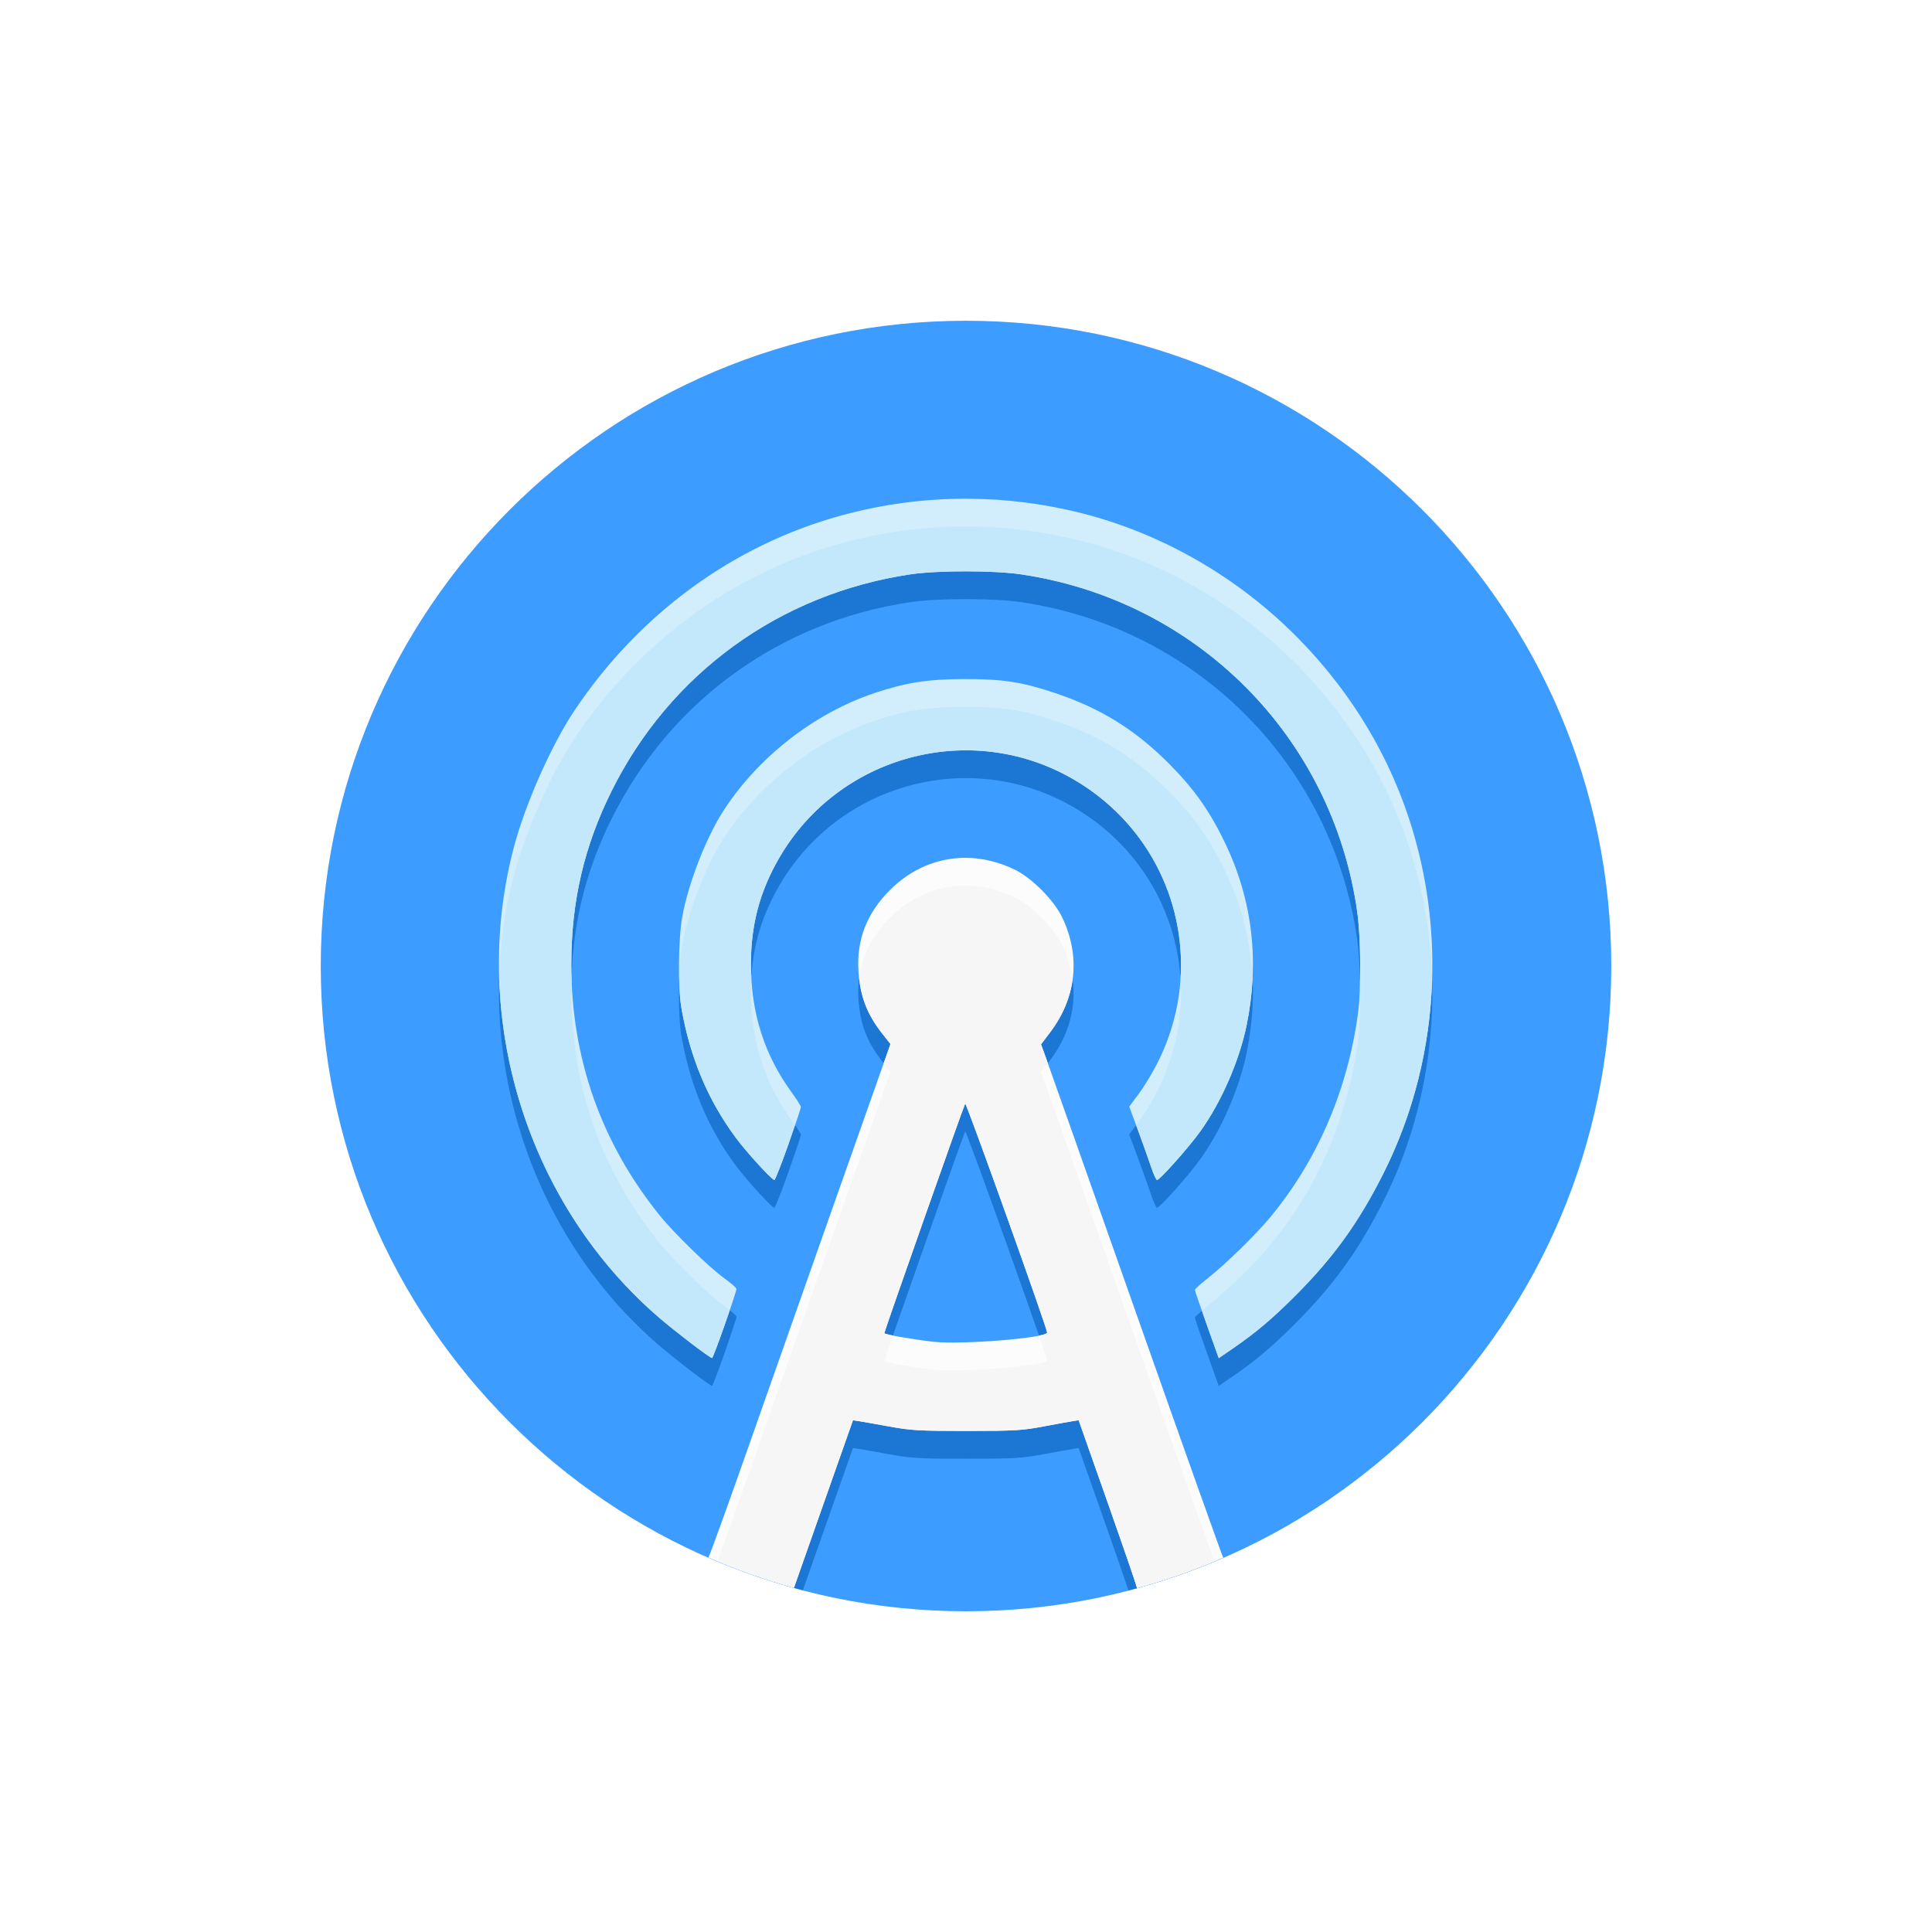
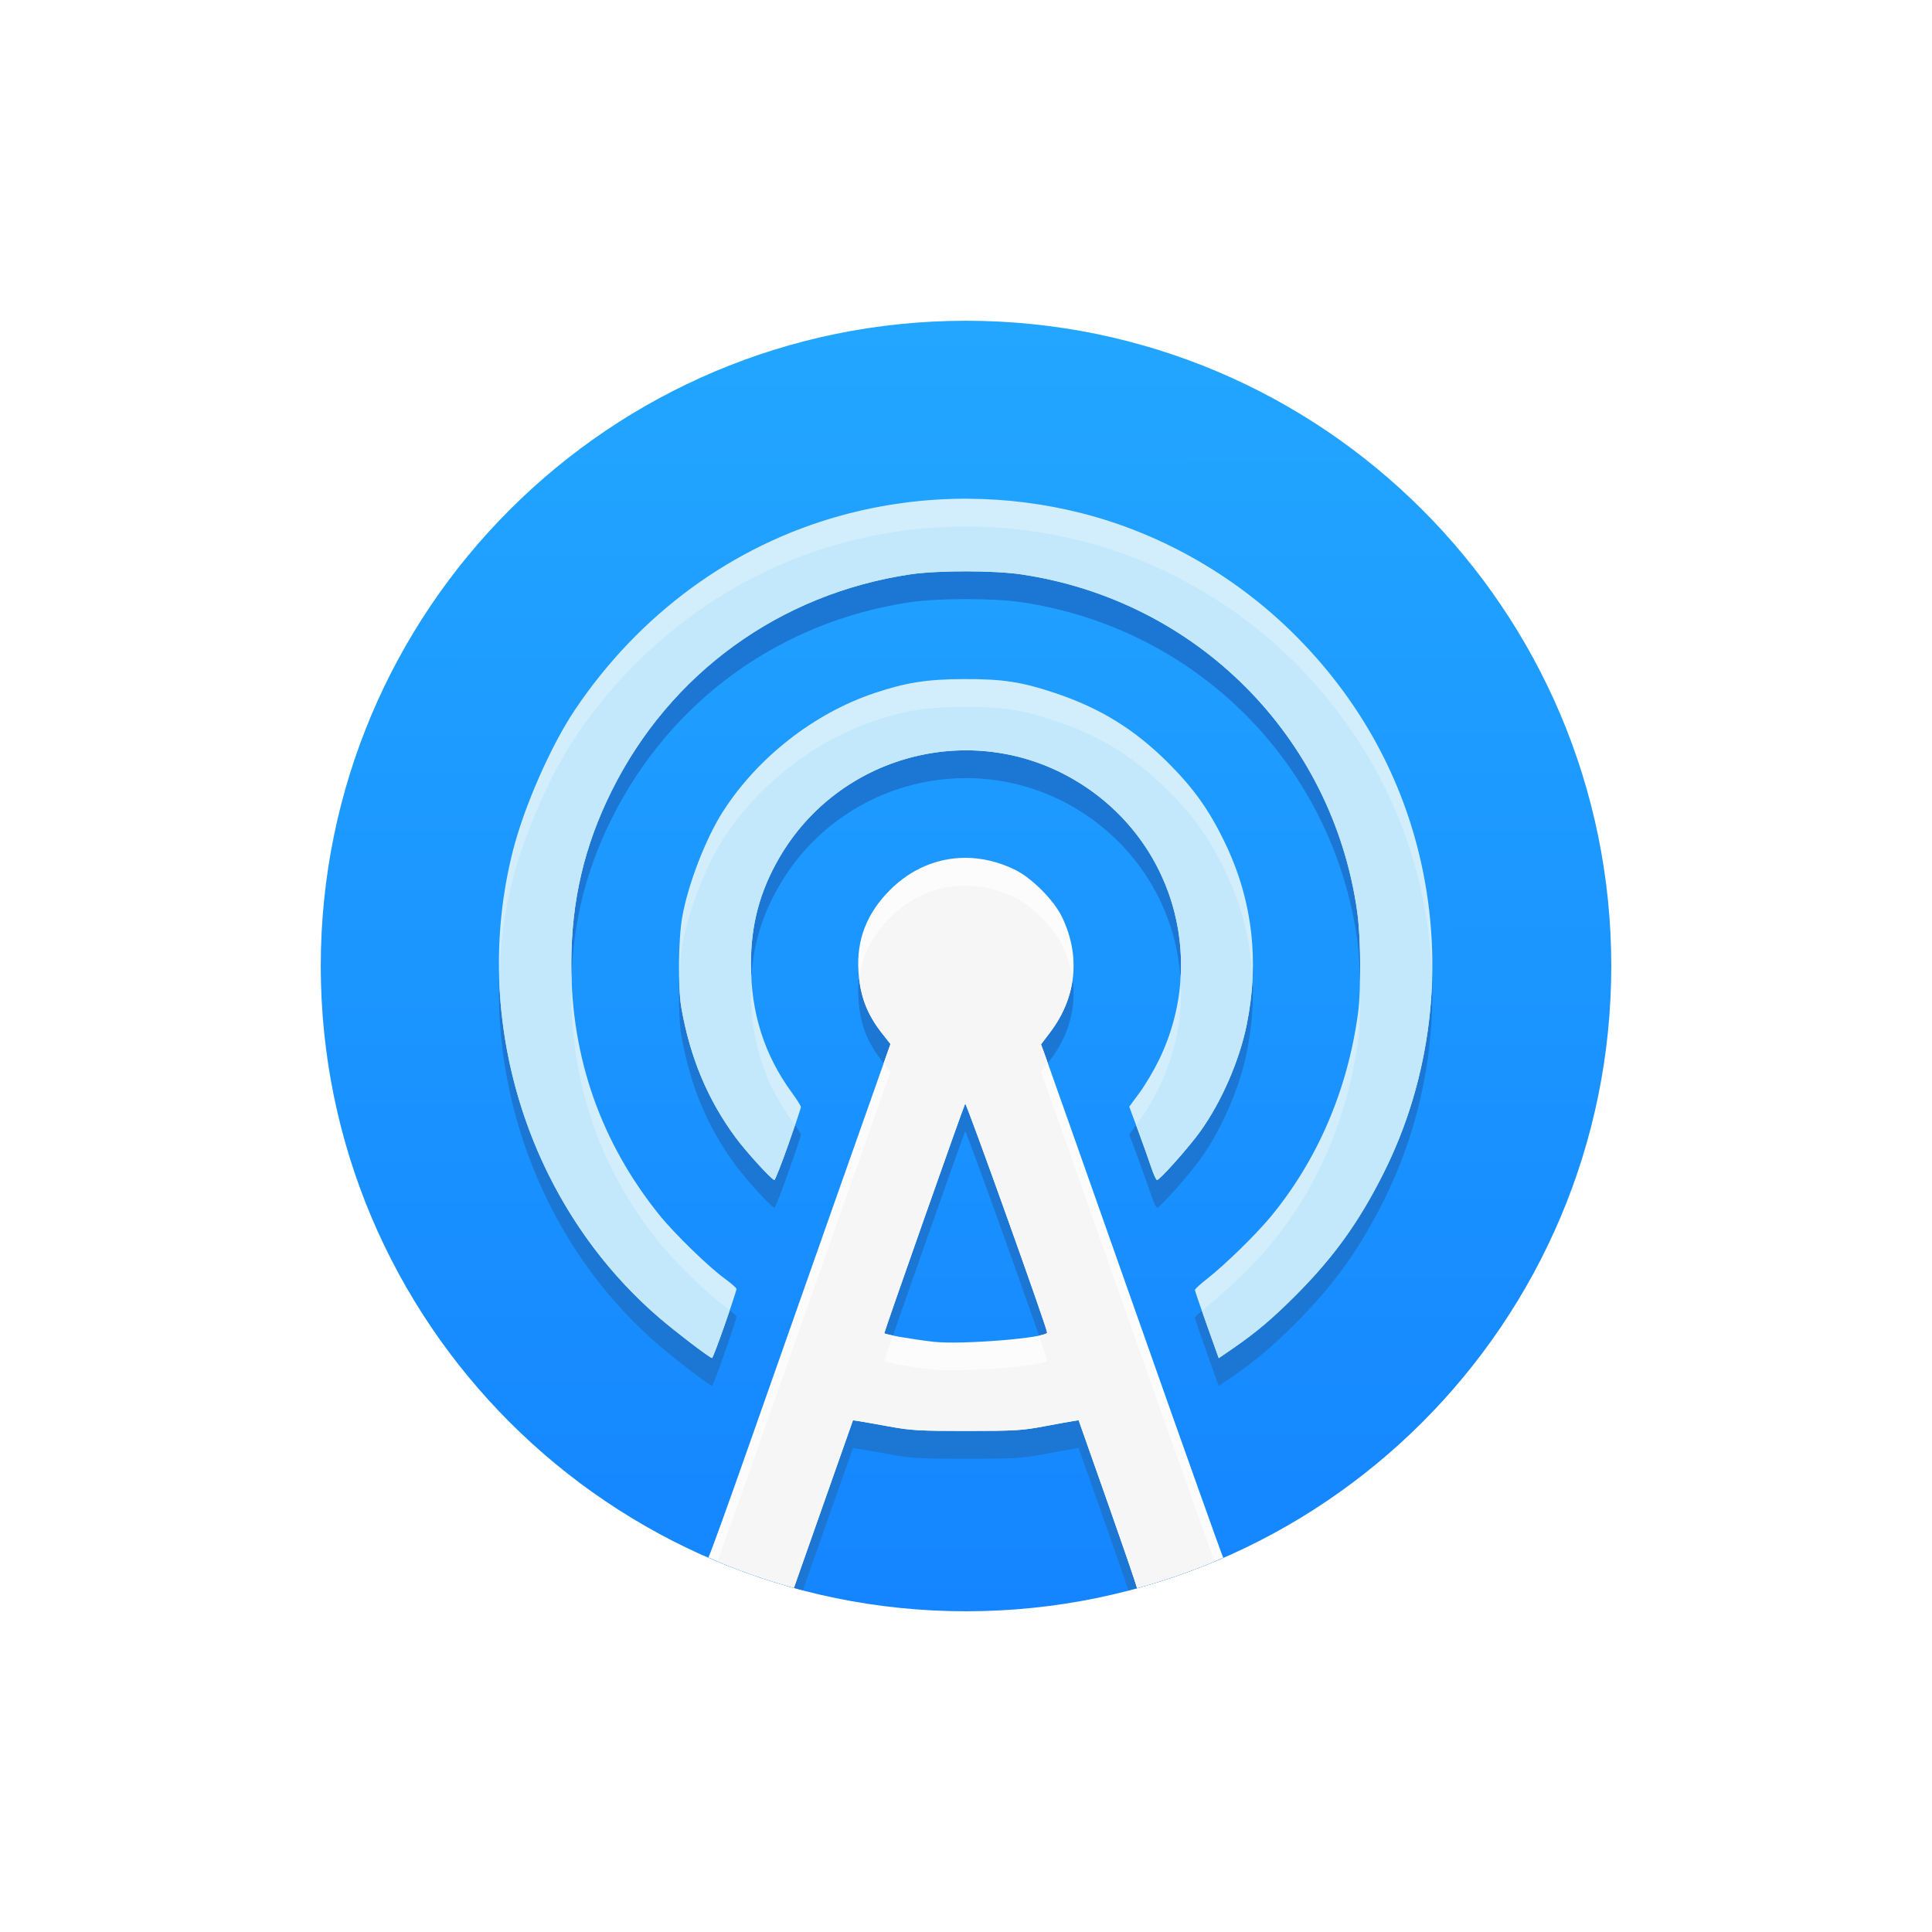
<svg xmlns="http://www.w3.org/2000/svg" width="1024" height="1024" version="1.1" viewBox="0 0 1024 1024">
-   <g>
-     <circle cx="512.01" cy="512.01" r="342" fill="#3d9cff" />
-     <g>
-       <path d="m513.46 279.05c-22.846-0.144-45.696 2.852-67.926 8.982-56.998 15.715-106.74 52.094-140.91 103.06-12.581 18.762-26.745 50.943-32.711 74.316-22.905 89.742 7.898 188.06 77.672 247.91 8.798 7.548 26.622 21.134 27.806 21.197 0.313 0.016 3.37-7.991 6.794-17.795 3.424-9.804 6.204-18.277 6.178-18.83-0.028-0.552-2.855-3.038-6.285-5.523-8.484-6.146-26.673-23.849-34.568-33.642-30.974-38.423-46.746-83.345-46.714-133.06 0.021-33.251 6.8-62.358 21.34-91.637 31.003-62.434 89.115-104.58 158.41-114.89 14.416-2.143 44.272-2.131 58.785 0.024 92.845 13.787 164.72 85.839 177.96 178.38 2.013 14.073 2.247 41.005 0.471 54.23-5.479 40.791-21.701 78.38-46.803 108.46-7.721 9.251-23.765 24.884-32.866 32.024-3.727 2.924-6.775 5.687-6.775 6.14 0 0.453 2.844 8.779 6.319 18.504l6.319 17.684 7.483-5.145c12.255-8.423 20.875-15.704 33.128-27.975 20.292-20.324 33.622-38.843 46.714-64.897 25.283-50.327 32.372-109.18 19.868-164.94-9.989-44.545-31.866-84.556-64.526-118.03-31.592-32.375-72.055-55.86-115.1-66.816-19.727-5.02-39.884-7.592-60.04-7.718zm-2.629 95.593c-19.297 0.062-30.581 1.826-47.229 7.386-32.077 10.71-62.072 34.155-80.468 62.889-9.05 14.138-18.403 38.337-21.503 55.634-2.109 11.772-2.385 37.529-0.516 48.203 4.652 26.57 13.976 48.851 28.877 69.009 5.609 7.587 19.126 22.378 20.45 22.378 0.412 0 3.745-8.473 7.408-18.83 3.663-10.356 6.657-19.291 6.653-19.855-3e-3 -0.564-2.195-4.03-4.871-7.702-14.564-19.984-21.614-42.179-21.629-68.095-0.012-20.827 4.74-38.589 15.082-56.375 31.572-54.29 101.2-72.984 155.47-41.737 52.379 30.153 72.139 94.382 45.785 148.83-2.673 5.523-7.325 13.385-10.337 17.471l-5.478 7.43 4.689 12.655c2.579 6.96 5.696 15.706 6.93 19.434 1.234 3.728 2.629 6.778 3.099 6.778 1.484 0 16.986-17.423 23.042-25.898 11.196-15.667 20.697-37.555 24.504-56.451 6.829-33.889 3.002-66.096-11.421-96.144-8.316-17.325-16.512-28.899-30.082-42.473-17.843-17.849-36.087-29.12-60.161-37.165-17.656-5.901-27.718-7.436-48.291-7.37z" fill="#1c76d3" />
-       <path d="m513.46 264.33c-22.846-0.144-45.696 2.852-67.926 8.982-56.998 15.715-106.74 52.094-140.91 103.06-12.581 18.762-26.745 50.943-32.711 74.316-22.905 89.742 7.898 188.06 77.672 247.91 8.798 7.548 26.622 21.134 27.806 21.197 0.313 0.016 3.37-7.991 6.794-17.795 3.424-9.804 6.204-18.277 6.178-18.83-0.028-0.552-2.855-3.038-6.285-5.523-8.484-6.146-26.673-23.849-34.568-33.642-30.974-38.423-46.746-83.345-46.714-133.06 0.021-33.251 6.8-62.358 21.34-91.637 31.003-62.434 89.115-104.58 158.41-114.89 14.416-2.143 44.272-2.131 58.785 0.025 92.845 13.787 164.72 85.839 177.96 178.38 2.013 14.073 2.247 41.005 0.471 54.23-5.479 40.791-21.701 78.38-46.803 108.46-7.721 9.251-23.765 24.884-32.866 32.024-3.727 2.924-6.775 5.687-6.775 6.14 0 0.453 2.844 8.779 6.319 18.504l6.319 17.684 7.483-5.145c12.255-8.423 20.875-15.704 33.128-27.975 20.292-20.324 33.622-38.843 46.714-64.897 25.283-50.327 32.372-109.18 19.868-164.94-9.989-44.545-31.866-84.556-64.526-118.03-31.592-32.375-72.055-55.86-115.1-66.816-19.727-5.02-39.884-7.592-60.04-7.718zm-2.629 95.593c-19.297 0.062-30.581 1.826-47.229 7.386-32.077 10.71-62.072 34.155-80.468 62.889-9.05 14.138-18.403 38.337-21.503 55.634-2.109 11.772-2.385 37.529-0.516 48.203 4.652 26.57 13.976 48.851 28.877 69.009 5.609 7.587 19.126 22.378 20.45 22.378 0.412 0 3.745-8.473 7.408-18.83 3.663-10.356 6.657-19.291 6.653-19.855-3e-3 -0.564-2.195-4.03-4.871-7.702-14.564-19.984-21.614-42.179-21.629-68.095-0.012-20.827 4.74-38.589 15.082-56.375 31.572-54.29 101.2-72.984 155.47-41.737 52.379 30.153 72.139 94.382 45.785 148.83-2.673 5.523-7.325 13.385-10.337 17.471l-5.478 7.43 4.689 12.655c2.579 6.96 5.696 15.706 6.93 19.434 1.234 3.728 2.629 6.778 3.099 6.778 1.484 0 16.986-17.423 23.042-25.898 11.196-15.667 20.697-37.555 24.504-56.451 6.829-33.889 3.002-66.096-11.421-96.144-8.316-17.325-16.512-28.899-30.082-42.473-17.843-17.849-36.087-29.12-60.161-37.165-17.656-5.901-27.718-7.436-48.291-7.37z" fill="#d2eefc" />
-       <path d="m513.46 279.05c-22.846-0.144-45.696 2.852-67.93 8.982-56.998 15.715-106.74 52.094-140.91 103.06-12.581 18.762-26.741 50.939-32.707 74.312-4.444 17.413-6.84 35.149-7.348 52.866 2.113 68.526 32.539 135.3 85.023 180.32 8.798 7.548 26.619 21.14 27.804 21.202 0.313 0.016 3.366-7.996 6.79-17.8 1-2.862 1.726-5.049 2.562-7.521-0.865-0.697-1.629-1.356-2.664-2.106-8.484-6.146-26.675-23.849-34.57-33.643-30.974-38.423-46.742-83.345-46.71-133.06 1e-3 -2.125 0.108-4.187 0.165-6.279-0.101-2.802-0.167-5.614-0.165-8.448 0.021-33.251 6.796-62.362 21.336-91.637 31.003-62.434 89.119-104.58 158.41-114.89 14.416-2.143 44.276-2.124 58.789 0.031 92.845 13.787 164.72 85.831 177.96 178.37 1.35 9.439 1.821 24.5 1.501 37.494 0.273 11.678-2e-3 23.811-1.029 31.458-5.479 40.791-21.705 78.384-46.807 108.46-7.721 9.251-23.764 24.883-32.865 32.024-1.184 0.929-2.07 1.711-3.041 2.538 0.848 2.427 1.578 4.56 2.586 7.379l6.318 17.69 7.481-5.147c12.255-8.423 20.879-15.705 33.132-27.976 20.292-20.324 33.621-38.841 46.71-64.897 15.919-31.687 24.608-66.764 25.753-102.31-0.427-16.043-2.341-32.104-5.886-47.913-9.989-44.545-31.867-84.56-64.526-118.03-31.592-32.375-72.055-55.86-115.1-66.812-19.727-5.02-39.882-7.59-60.04-7.717zm-2.625 95.593c-19.297 0.062-30.588 1.827-47.237 7.387-32.077 10.71-62.068 34.157-80.464 62.893-9.05 14.138-18.401 38.333-21.501 55.63-0.878 4.897-1.359 12.324-1.58 19.969 0.177 5.319 0.484 10.22 1.061 13.517 4.652 26.57 13.979 48.851 28.88 69.005 5.609 7.587 19.124 22.374 20.448 22.374 0.412 0 3.748-8.473 7.411-18.829 1.381-3.906 2.478-7.127 3.544-10.255-0.595-0.871-1.081-1.634-1.768-2.578-14.564-19.984-21.612-42.179-21.627-68.095-2e-3 -2.686 0.085-5.323 0.244-7.914-0.113-2.253-0.242-4.502-0.244-6.814-0.012-20.827 4.739-38.585 15.08-56.371 31.572-54.29 101.2-72.98 155.48-41.737 38.961 22.429 59.851 63.714 57.163 105.8 1.274 19.22-2.334 39.056-11.379 57.747-2.673 5.523-7.321 13.391-10.334 17.478l-1.847 2.507 1.053 2.853c2.579 6.96 5.697 15.706 6.931 19.434 1.234 3.728 2.626 6.782 3.096 6.782 1.484 0 16.986-17.427 23.042-25.902 11.196-15.667 20.704-37.553 24.511-56.447 1.667-8.271 2.683-16.439 3.081-24.503-0.942-19.695-5.763-38.705-14.507-56.918-8.316-17.325-16.513-28.901-30.083-42.477-17.843-17.849-36.084-29.118-60.157-37.163-17.656-5.901-27.715-7.437-48.291-7.371z" fill="#c3e8fb" />
-     </g>
-     <g>
-       <path d="m511.53 469.4c-14.584 0.016-28.608 5.822-39.843 17.061-12.334 12.338-17.811 26.524-16.684 43.197 0.894 13.212 4.564 22.738 12.739 33.085l4.22 5.344-3.057 8.652c-1.681 4.76-14.309 40.514-28.063 79.45-13.754 38.94-34.007 96.438-45.008 127.77-6.388 18.198-11.785 33.226-15.591 43.608a342 342 0 0 0 45.29 15.293l0.063-0.173c2.759-7.85 9.849-27.977 15.756-44.73l10.735-30.46 3.033 0.448c1.668 0.248 8.908 1.52 16.086 2.829 11.722 2.138 15.909 2.386 41.157 2.381 25.3-8e-3 29.365-0.242 40.658-2.373 6.902-1.302 13.928-2.575 15.615-2.829l3.073-0.464 15.686 44.509c4.403 12.497 7.982 22.851 10.751 30.947a342 342 0 0 0 45.523-15.34c-7.436-20.627-23.483-65.782-42.32-119.19-25.421-72.079-46.976-133.1-47.905-135.6l-1.69-4.542 4.92-6.499c13.968-18.464 16.174-40.57 6.114-61.187-4.353-8.921-15.963-20.533-24.88-24.888-8.678-4.238-17.631-6.313-26.381-6.303zm0.032 130.26c0.565-0.757 43.374 118.85 43.443 121.38 0.077 2.836-45.7 6.54-60.205 4.872-11.533-1.326-26.098-3.88-26.098-4.574 0-0.998 42.035-120.34 42.859-121.68z" fill="#1c76d3" />
-       <path d="m511.53 454.67c-14.584 0.016-28.603 5.825-39.838 17.064-12.334 12.338-17.813 26.526-16.685 43.201 0.894 13.212 4.56 22.732 12.735 33.079l4.223 5.345-3.056 8.656c-1.681 4.76-14.31 40.514-28.065 79.45-13.754 38.94-34.007 96.438-45.008 127.77-9.999 28.485-18.579 52.198-20.351 56.298 14.713 6.406 29.858 11.768 45.322 16.048l4.786-13.617c2.759-7.85 9.849-27.981 15.756-44.734l10.741-30.46 3.032 0.45c1.668 0.248 8.906 1.521 16.084 2.831 11.722 2.138 15.913 2.379 41.161 2.375 25.3-8e-3 29.363-0.241 40.658-2.372 6.902-1.302 13.93-2.576 15.617-2.831l3.069-0.462 15.684 44.509c7.999 22.704 14.512 41.676 15.273 44.461 15.63-4.297 30.934-9.699 45.797-16.166-0.074-8e-3 -0.13-0.024-0.159-0.054-0.402-0.426-21.531-59.746-46.951-131.83-25.421-72.079-46.98-133.1-47.909-135.6l-1.69-4.543 4.92-6.503c13.968-18.464 16.178-40.566 6.117-61.183-4.353-8.921-15.963-20.536-24.881-24.891-8.678-4.238-17.633-6.313-26.383-6.303zm0.028 130.24c0.53-0.858 43.378 118.86 43.447 121.39 0.077 2.836-45.7 6.54-60.205 4.871-11.533-1.326-26.1-3.878-26.1-4.573 0-0.998 42.043-120.37 42.859-121.69z" fill="#fcfcfc" />
-       <path d="m511.53 469.4c-14.584 0.016-28.608 5.822-39.843 17.061-9.435 9.438-14.831 19.971-16.354 31.859 1.273 11.484 4.955 20.264 12.409 29.697l4.22 5.344-3.057 8.66c-0.032 0.091-0.494 1.403-0.534 1.517l3.591 4.55-3.057 8.652c-1.681 4.76-14.309 40.514-28.063 79.45-13.754 38.94-34.007 96.438-45.008 127.77-6.381 18.179-11.77 33.18-15.576 43.559 2.111 0.881 4.215 1.786 6.342 2.625 3.679 1.45 7.378 2.836 11.104 4.157 0.052 0.02 0.105 0.036 0.157 0.055 3.779 1.338 7.586 2.615 11.411 3.819 3.825 1.205 7.67 2.341 11.536 3.411l4.786-13.619c2.759-7.85 9.849-27.977 15.756-44.73l10.735-30.46 3.033 0.448c1.668 0.248 8.908 1.52 16.086 2.829 11.722 2.138 15.909 2.378 41.157 2.373 25.3-8e-3 29.365-0.242 40.658-2.373 6.902-1.302 13.928-2.575 15.615-2.829l3.073-0.464 15.686 44.509c7.999 22.704 14.508 41.68 15.269 44.465a342 342 0 0 0 0.204-0.063c3.685-1.016 7.354-2.092 11.002-3.23a342 342 0 0 0 0.974-0.307c3.557-1.121 7.099-2.299 10.617-3.536a342 342 0 0 0 0.904-0.322c3.463-1.229 6.904-2.511 10.326-3.851a342 342 0 0 0 0.094-0.04 342 342 0 0 0 0.998-0.393c1.969-0.779 3.916-1.613 5.87-2.428-7.439-20.636-23.474-65.762-42.304-119.15-25.421-72.079-46.976-133.1-47.905-135.6l-1.69-4.542 3.607-4.762c-0.102-0.283-1.88-5.315-1.917-5.415l-1.69-4.542 4.92-6.507c6.561-8.672 10.492-18.151 11.811-27.898-0.842-6.229-2.72-12.46-5.697-18.562-4.353-8.921-15.963-20.533-24.88-24.888-8.678-4.238-17.631-6.313-26.381-6.303zm0.032 115.54c0.565-0.757 43.374 118.85 43.443 121.38 0.012 0.51-1.822 1.049-4.33 1.58 2.476 7.194 4.317 12.671 4.33 13.148 0.077 2.836-45.7 6.54-60.205 4.872-11.533-1.326-26.098-3.88-26.098-4.574 0-0.175 2.475-7.316 4.605-13.477-2.62-0.536-4.605-1.016-4.605-1.25 0-0.998 42.035-120.33 42.859-121.67z" fill="#f6f6f6" />
-     </g>
-   </g>
+   <defs>
+     <linearGradient id="linearGradient868" x1="519.48" x2="519.95" y1="173.14" y2="852.63" gradientUnits="userSpaceOnUse">
+       <stop stop-color="#22a6ff" offset="0" />
+       <stop stop-color="#1485ff" offset="1" />
+     </linearGradient>
+   </defs>
+   <circle cx="512.01" cy="512.01" r="342" fill="url(#linearGradient868)" />
+   <path d="m513.46 279.05c-22.846-0.144-45.696 2.852-67.926 8.982-56.998 15.715-106.74 52.094-140.91 103.06-12.581 18.762-26.745 50.943-32.711 74.316-22.905 89.742 7.898 188.06 77.672 247.91 8.798 7.548 26.622 21.134 27.806 21.197 0.313 0.016 3.37-7.991 6.794-17.795 3.424-9.804 6.204-18.277 6.178-18.83-0.028-0.552-2.855-3.038-6.285-5.523-8.484-6.146-26.673-23.849-34.568-33.642-30.974-38.423-46.746-83.345-46.714-133.06 0.021-33.251 6.8-62.358 21.34-91.637 31.003-62.434 89.115-104.58 158.41-114.89 14.416-2.143 44.272-2.131 58.785 0.024 92.845 13.787 164.72 85.839 177.96 178.38 2.013 14.073 2.247 41.005 0.471 54.23-5.479 40.791-21.701 78.38-46.803 108.46-7.721 9.251-23.765 24.884-32.866 32.024-3.727 2.924-6.775 5.687-6.775 6.14 0 0.453 2.844 8.779 6.319 18.504l6.319 17.684 7.483-5.145c12.255-8.423 20.875-15.704 33.128-27.975 20.292-20.324 33.622-38.843 46.714-64.897 25.283-50.327 32.372-109.18 19.868-164.94-9.989-44.545-31.866-84.556-64.526-118.03-31.592-32.375-72.055-55.86-115.1-66.816-19.727-5.02-39.884-7.592-60.04-7.718zm-2.629 95.593c-19.297 0.062-30.581 1.826-47.229 7.386-32.077 10.71-62.072 34.155-80.468 62.889-9.05 14.138-18.403 38.337-21.503 55.634-2.109 11.772-2.385 37.529-0.516 48.203 4.652 26.57 13.976 48.851 28.877 69.009 5.609 7.587 19.126 22.378 20.45 22.378 0.412 0 3.745-8.473 7.408-18.83 3.663-10.356 6.657-19.291 6.653-19.855-3e-3 -0.564-2.195-4.03-4.871-7.702-14.564-19.984-21.614-42.179-21.629-68.095-0.012-20.827 4.74-38.589 15.082-56.375 31.572-54.29 101.2-72.984 155.47-41.737 52.379 30.153 72.139 94.382 45.785 148.83-2.673 5.523-7.325 13.385-10.337 17.471l-5.478 7.43 4.689 12.655c2.579 6.96 5.696 15.706 6.93 19.434 1.234 3.728 2.629 6.778 3.099 6.778 1.484 0 16.986-17.423 23.042-25.898 11.196-15.667 20.697-37.555 24.504-56.451 6.829-33.889 3.002-66.096-11.421-96.144-8.316-17.325-16.512-28.899-30.082-42.473-17.843-17.849-36.087-29.12-60.161-37.165-17.656-5.901-27.718-7.436-48.291-7.37z" fill="#1c76d3" />
+   <path d="m513.46 264.33c-22.846-0.144-45.696 2.852-67.926 8.982-56.998 15.715-106.74 52.094-140.91 103.06-12.581 18.762-26.745 50.943-32.711 74.316-22.905 89.742 7.898 188.06 77.672 247.91 8.798 7.548 26.622 21.134 27.806 21.197 0.313 0.016 3.37-7.991 6.794-17.795 3.424-9.804 6.204-18.277 6.178-18.83-0.028-0.552-2.855-3.038-6.285-5.523-8.484-6.146-26.673-23.849-34.568-33.642-30.974-38.423-46.746-83.345-46.714-133.06 0.021-33.251 6.8-62.358 21.34-91.637 31.003-62.434 89.115-104.58 158.41-114.89 14.416-2.143 44.272-2.131 58.785 0.025 92.845 13.787 164.72 85.839 177.96 178.38 2.013 14.073 2.247 41.005 0.471 54.23-5.479 40.791-21.701 78.38-46.803 108.46-7.721 9.251-23.765 24.884-32.866 32.024-3.727 2.924-6.775 5.687-6.775 6.14 0 0.453 2.844 8.779 6.319 18.504l6.319 17.684 7.483-5.145c12.255-8.423 20.875-15.704 33.128-27.975 20.292-20.324 33.622-38.843 46.714-64.897 25.283-50.327 32.372-109.18 19.868-164.94-9.989-44.545-31.866-84.556-64.526-118.03-31.592-32.375-72.055-55.86-115.1-66.816-19.727-5.02-39.884-7.592-60.04-7.718zm-2.629 95.593c-19.297 0.062-30.581 1.826-47.229 7.386-32.077 10.71-62.072 34.155-80.468 62.889-9.05 14.138-18.403 38.337-21.503 55.634-2.109 11.772-2.385 37.529-0.516 48.203 4.652 26.57 13.976 48.851 28.877 69.009 5.609 7.587 19.126 22.378 20.45 22.378 0.412 0 3.745-8.473 7.408-18.83 3.663-10.356 6.657-19.291 6.653-19.855-3e-3 -0.564-2.195-4.03-4.871-7.702-14.564-19.984-21.614-42.179-21.629-68.095-0.012-20.827 4.74-38.589 15.082-56.375 31.572-54.29 101.2-72.984 155.47-41.737 52.379 30.153 72.139 94.382 45.785 148.83-2.673 5.523-7.325 13.385-10.337 17.471l-5.478 7.43 4.689 12.655c2.579 6.96 5.696 15.706 6.93 19.434 1.234 3.728 2.629 6.778 3.099 6.778 1.484 0 16.986-17.423 23.042-25.898 11.196-15.667 20.697-37.555 24.504-56.451 6.829-33.889 3.002-66.096-11.421-96.144-8.316-17.325-16.512-28.899-30.082-42.473-17.843-17.849-36.087-29.12-60.161-37.165-17.656-5.901-27.718-7.436-48.291-7.37z" fill="#d2eefc" />
+   <path d="m513.46 279.05c-22.846-0.144-45.696 2.852-67.93 8.982-56.998 15.715-106.74 52.094-140.91 103.06-12.581 18.762-26.741 50.939-32.707 74.312-4.444 17.413-6.84 35.149-7.348 52.866 2.113 68.526 32.539 135.3 85.023 180.32 8.798 7.548 26.619 21.14 27.804 21.202 0.313 0.016 3.366-7.996 6.79-17.8 1-2.862 1.726-5.049 2.562-7.521-0.865-0.697-1.629-1.356-2.664-2.106-8.484-6.146-26.675-23.849-34.57-33.643-30.974-38.423-46.742-83.345-46.71-133.06 1e-3 -2.125 0.108-4.187 0.165-6.279-0.101-2.802-0.167-5.614-0.165-8.448 0.021-33.251 6.796-62.362 21.336-91.637 31.003-62.434 89.119-104.58 158.41-114.89 14.416-2.143 44.276-2.124 58.789 0.031 92.845 13.787 164.72 85.831 177.96 178.37 1.35 9.439 1.821 24.5 1.501 37.494 0.273 11.678-2e-3 23.811-1.029 31.458-5.479 40.791-21.705 78.384-46.807 108.46-7.721 9.251-23.764 24.883-32.865 32.024-1.184 0.929-2.07 1.711-3.041 2.538 0.848 2.427 1.578 4.56 2.586 7.379l6.318 17.69 7.481-5.147c12.255-8.423 20.879-15.705 33.132-27.976 20.292-20.324 33.621-38.841 46.71-64.897 15.919-31.687 24.608-66.764 25.753-102.31-0.427-16.043-2.341-32.104-5.886-47.913-9.989-44.545-31.867-84.56-64.526-118.03-31.592-32.375-72.055-55.86-115.1-66.812-19.727-5.02-39.882-7.59-60.04-7.717zm-2.625 95.593c-19.297 0.062-30.588 1.827-47.237 7.387-32.077 10.71-62.068 34.157-80.464 62.893-9.05 14.138-18.401 38.333-21.501 55.63-0.878 4.897-1.359 12.324-1.58 19.969 0.177 5.319 0.484 10.22 1.061 13.517 4.652 26.57 13.979 48.851 28.88 69.005 5.609 7.587 19.124 22.374 20.448 22.374 0.412 0 3.748-8.473 7.411-18.829 1.381-3.906 2.478-7.127 3.544-10.255-0.595-0.871-1.081-1.634-1.768-2.578-14.564-19.984-21.612-42.179-21.627-68.095-2e-3 -2.686 0.085-5.323 0.244-7.914-0.113-2.253-0.242-4.502-0.244-6.814-0.012-20.827 4.739-38.585 15.08-56.371 31.572-54.29 101.2-72.98 155.48-41.737 38.961 22.429 59.851 63.714 57.163 105.8 1.274 19.22-2.334 39.056-11.379 57.747-2.673 5.523-7.321 13.391-10.334 17.478l-1.847 2.507 1.053 2.853c2.579 6.96 5.697 15.706 6.931 19.434 1.234 3.728 2.626 6.782 3.096 6.782 1.484 0 16.986-17.427 23.042-25.902 11.196-15.667 20.704-37.553 24.511-56.447 1.667-8.271 2.683-16.439 3.081-24.503-0.942-19.695-5.763-38.705-14.507-56.918-8.316-17.325-16.513-28.901-30.083-42.477-17.843-17.849-36.084-29.118-60.157-37.163-17.656-5.901-27.715-7.437-48.291-7.371z" fill="#c3e8fb" />
+   <path d="m511.53 469.4c-14.584 0.016-28.608 5.822-39.843 17.061-12.334 12.338-17.811 26.524-16.684 43.197 0.894 13.212 4.564 22.738 12.739 33.085l4.22 5.344-3.057 8.652c-1.681 4.76-14.309 40.514-28.063 79.45-13.754 38.94-34.007 96.438-45.008 127.77-6.388 18.198-11.785 33.226-15.591 43.608a342 342 0 0 0 45.29 15.293l0.063-0.173c2.759-7.85 9.849-27.977 15.756-44.73l10.735-30.46 3.033 0.448c1.668 0.248 8.908 1.52 16.086 2.829 11.722 2.138 15.909 2.386 41.157 2.381 25.3-8e-3 29.365-0.242 40.658-2.373 6.902-1.302 13.928-2.575 15.615-2.829l3.073-0.464 15.686 44.509c4.403 12.497 7.982 22.851 10.751 30.947a342 342 0 0 0 45.523-15.34c-7.436-20.627-23.483-65.782-42.32-119.19-25.421-72.079-46.976-133.1-47.905-135.6l-1.69-4.542 4.92-6.499c13.968-18.464 16.174-40.57 6.114-61.187-4.353-8.921-15.963-20.533-24.88-24.888-8.678-4.238-17.631-6.313-26.381-6.303zm0.032 130.26c0.565-0.757 43.374 118.85 43.443 121.38 0.077 2.836-45.7 6.54-60.205 4.872-11.533-1.326-26.098-3.88-26.098-4.574 0-0.998 42.035-120.34 42.859-121.68z" fill="#1c76d3" />
+   <path d="m511.53 454.67c-14.584 0.016-28.603 5.825-39.838 17.064-12.334 12.338-17.813 26.526-16.685 43.201 0.894 13.212 4.56 22.732 12.735 33.079l4.223 5.345-3.056 8.656c-1.681 4.76-14.31 40.514-28.065 79.45-13.754 38.94-34.007 96.438-45.008 127.77-9.999 28.485-18.579 52.198-20.351 56.298 14.713 6.406 29.858 11.768 45.322 16.048l4.786-13.617c2.759-7.85 9.849-27.981 15.756-44.734l10.741-30.46 3.032 0.45c1.668 0.248 8.906 1.521 16.084 2.831 11.722 2.138 15.913 2.379 41.161 2.375 25.3-8e-3 29.363-0.241 40.658-2.372 6.902-1.302 13.93-2.576 15.617-2.831l3.069-0.462 15.684 44.509c7.999 22.704 14.512 41.676 15.273 44.461 15.63-4.297 30.934-9.699 45.797-16.166-0.074-8e-3 -0.13-0.024-0.159-0.054-0.402-0.426-21.531-59.746-46.951-131.83-25.421-72.079-46.98-133.1-47.909-135.6l-1.69-4.543 4.92-6.503c13.968-18.464 16.178-40.566 6.117-61.183-4.353-8.921-15.963-20.536-24.881-24.891-8.678-4.238-17.633-6.313-26.383-6.303zm0.028 130.24c0.53-0.858 43.378 118.86 43.447 121.39 0.077 2.836-45.7 6.54-60.205 4.871-11.533-1.326-26.1-3.878-26.1-4.573 0-0.998 42.043-120.37 42.859-121.69z" fill="#fcfcfc" />
+   <path d="m511.53 469.4c-14.584 0.016-28.608 5.822-39.843 17.061-9.435 9.438-14.831 19.971-16.354 31.859 1.273 11.484 4.955 20.264 12.409 29.697l4.22 5.344-3.057 8.66c-0.032 0.091-0.494 1.403-0.534 1.517l3.591 4.55-3.057 8.652c-1.681 4.76-14.309 40.514-28.063 79.45-13.754 38.94-34.007 96.438-45.008 127.77-6.381 18.179-11.77 33.18-15.576 43.559 2.111 0.881 4.215 1.786 6.342 2.625 3.679 1.45 7.378 2.836 11.104 4.157 0.052 0.02 0.105 0.036 0.157 0.055 3.779 1.338 7.586 2.615 11.411 3.819 3.825 1.205 7.67 2.341 11.536 3.411l4.786-13.619c2.759-7.85 9.849-27.977 15.756-44.73l10.735-30.46 3.033 0.448c1.668 0.248 8.908 1.52 16.086 2.829 11.722 2.138 15.909 2.378 41.157 2.373 25.3-8e-3 29.365-0.242 40.658-2.373 6.902-1.302 13.928-2.575 15.615-2.829l3.073-0.464 15.686 44.509c7.999 22.704 14.508 41.68 15.269 44.465a342 342 0 0 0 0.204-0.063c3.685-1.016 7.354-2.092 11.002-3.23a342 342 0 0 0 0.974-0.307c3.557-1.121 7.099-2.299 10.617-3.536a342 342 0 0 0 0.904-0.322c3.463-1.229 6.904-2.511 10.326-3.851a342 342 0 0 0 0.094-0.04 342 342 0 0 0 0.998-0.393c1.969-0.779 3.916-1.613 5.87-2.428-7.439-20.636-23.474-65.762-42.304-119.15-25.421-72.079-46.976-133.1-47.905-135.6l-1.69-4.542 3.607-4.762c-0.102-0.283-1.88-5.315-1.917-5.415l-1.69-4.542 4.92-6.507c6.561-8.672 10.492-18.151 11.811-27.898-0.842-6.229-2.72-12.46-5.697-18.562-4.353-8.921-15.963-20.533-24.88-24.888-8.678-4.238-17.631-6.313-26.381-6.303zm0.032 115.54c0.565-0.757 43.374 118.85 43.443 121.38 0.012 0.51-1.822 1.049-4.33 1.58 2.476 7.194 4.317 12.671 4.33 13.148 0.077 2.836-45.7 6.54-60.205 4.872-11.533-1.326-26.098-3.88-26.098-4.574 0-0.175 2.475-7.316 4.605-13.477-2.62-0.536-4.605-1.016-4.605-1.25 0-0.998 42.035-120.33 42.859-121.67z" fill="#f6f6f6" />
</svg>
